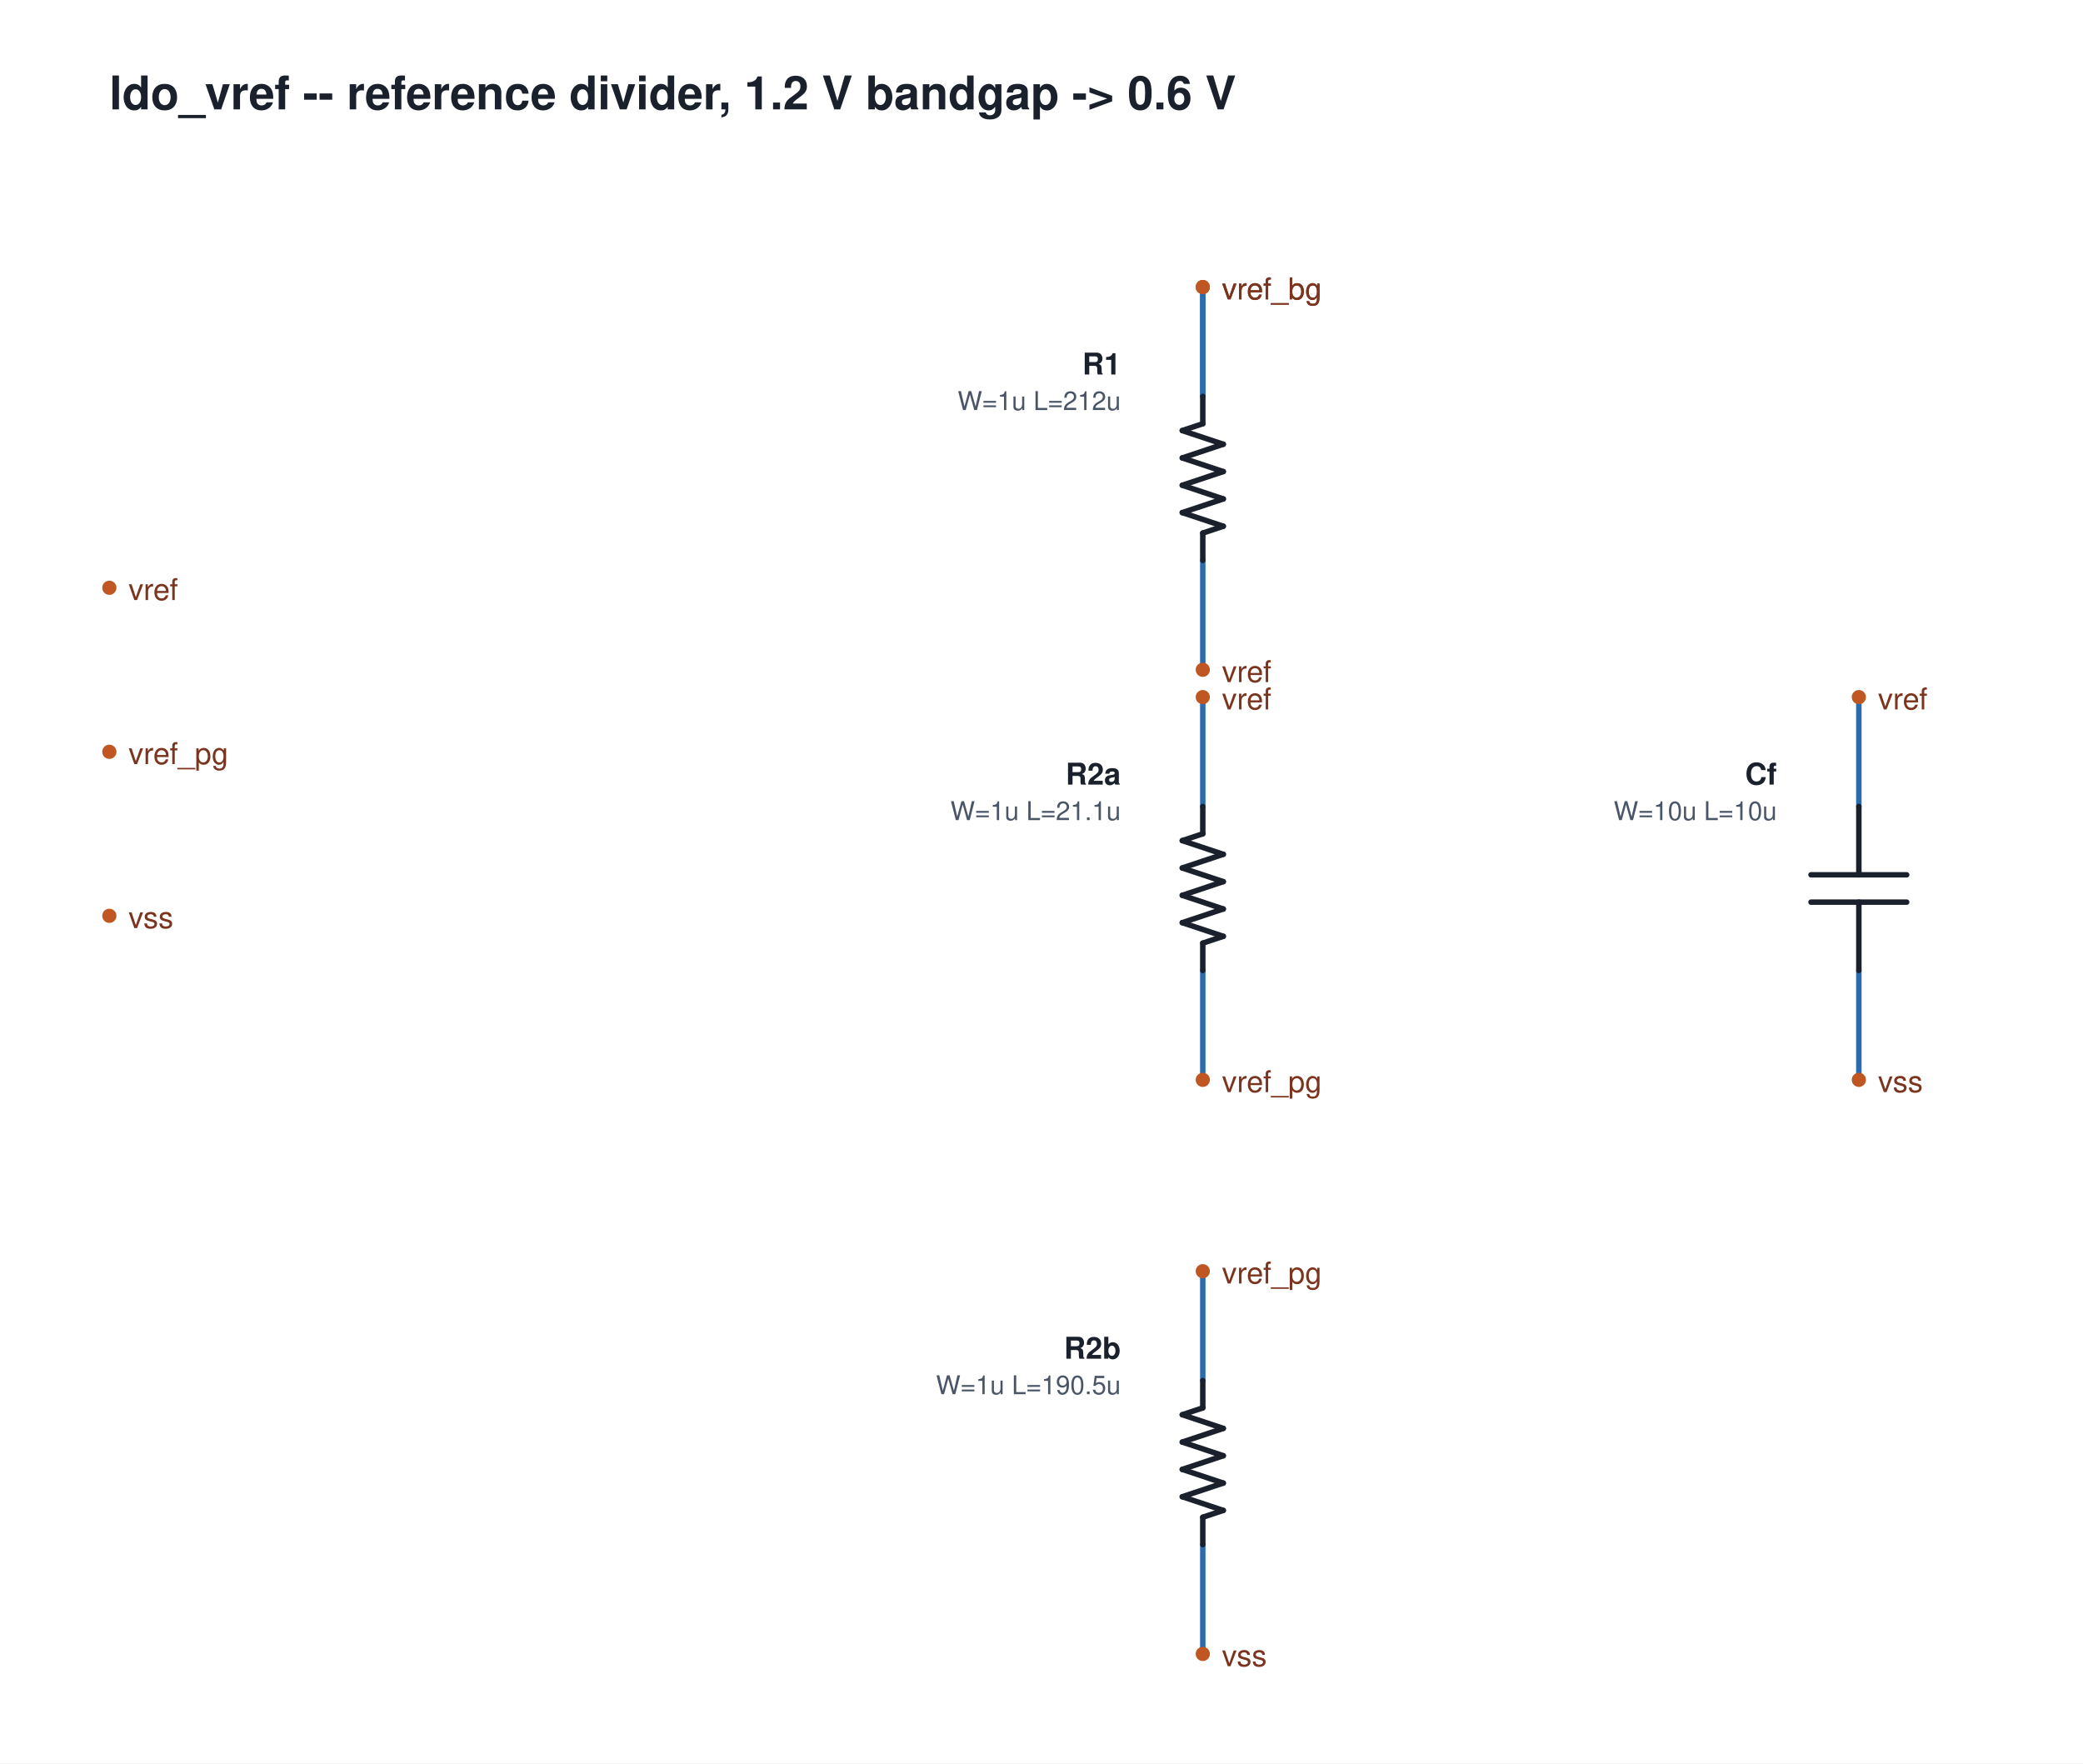
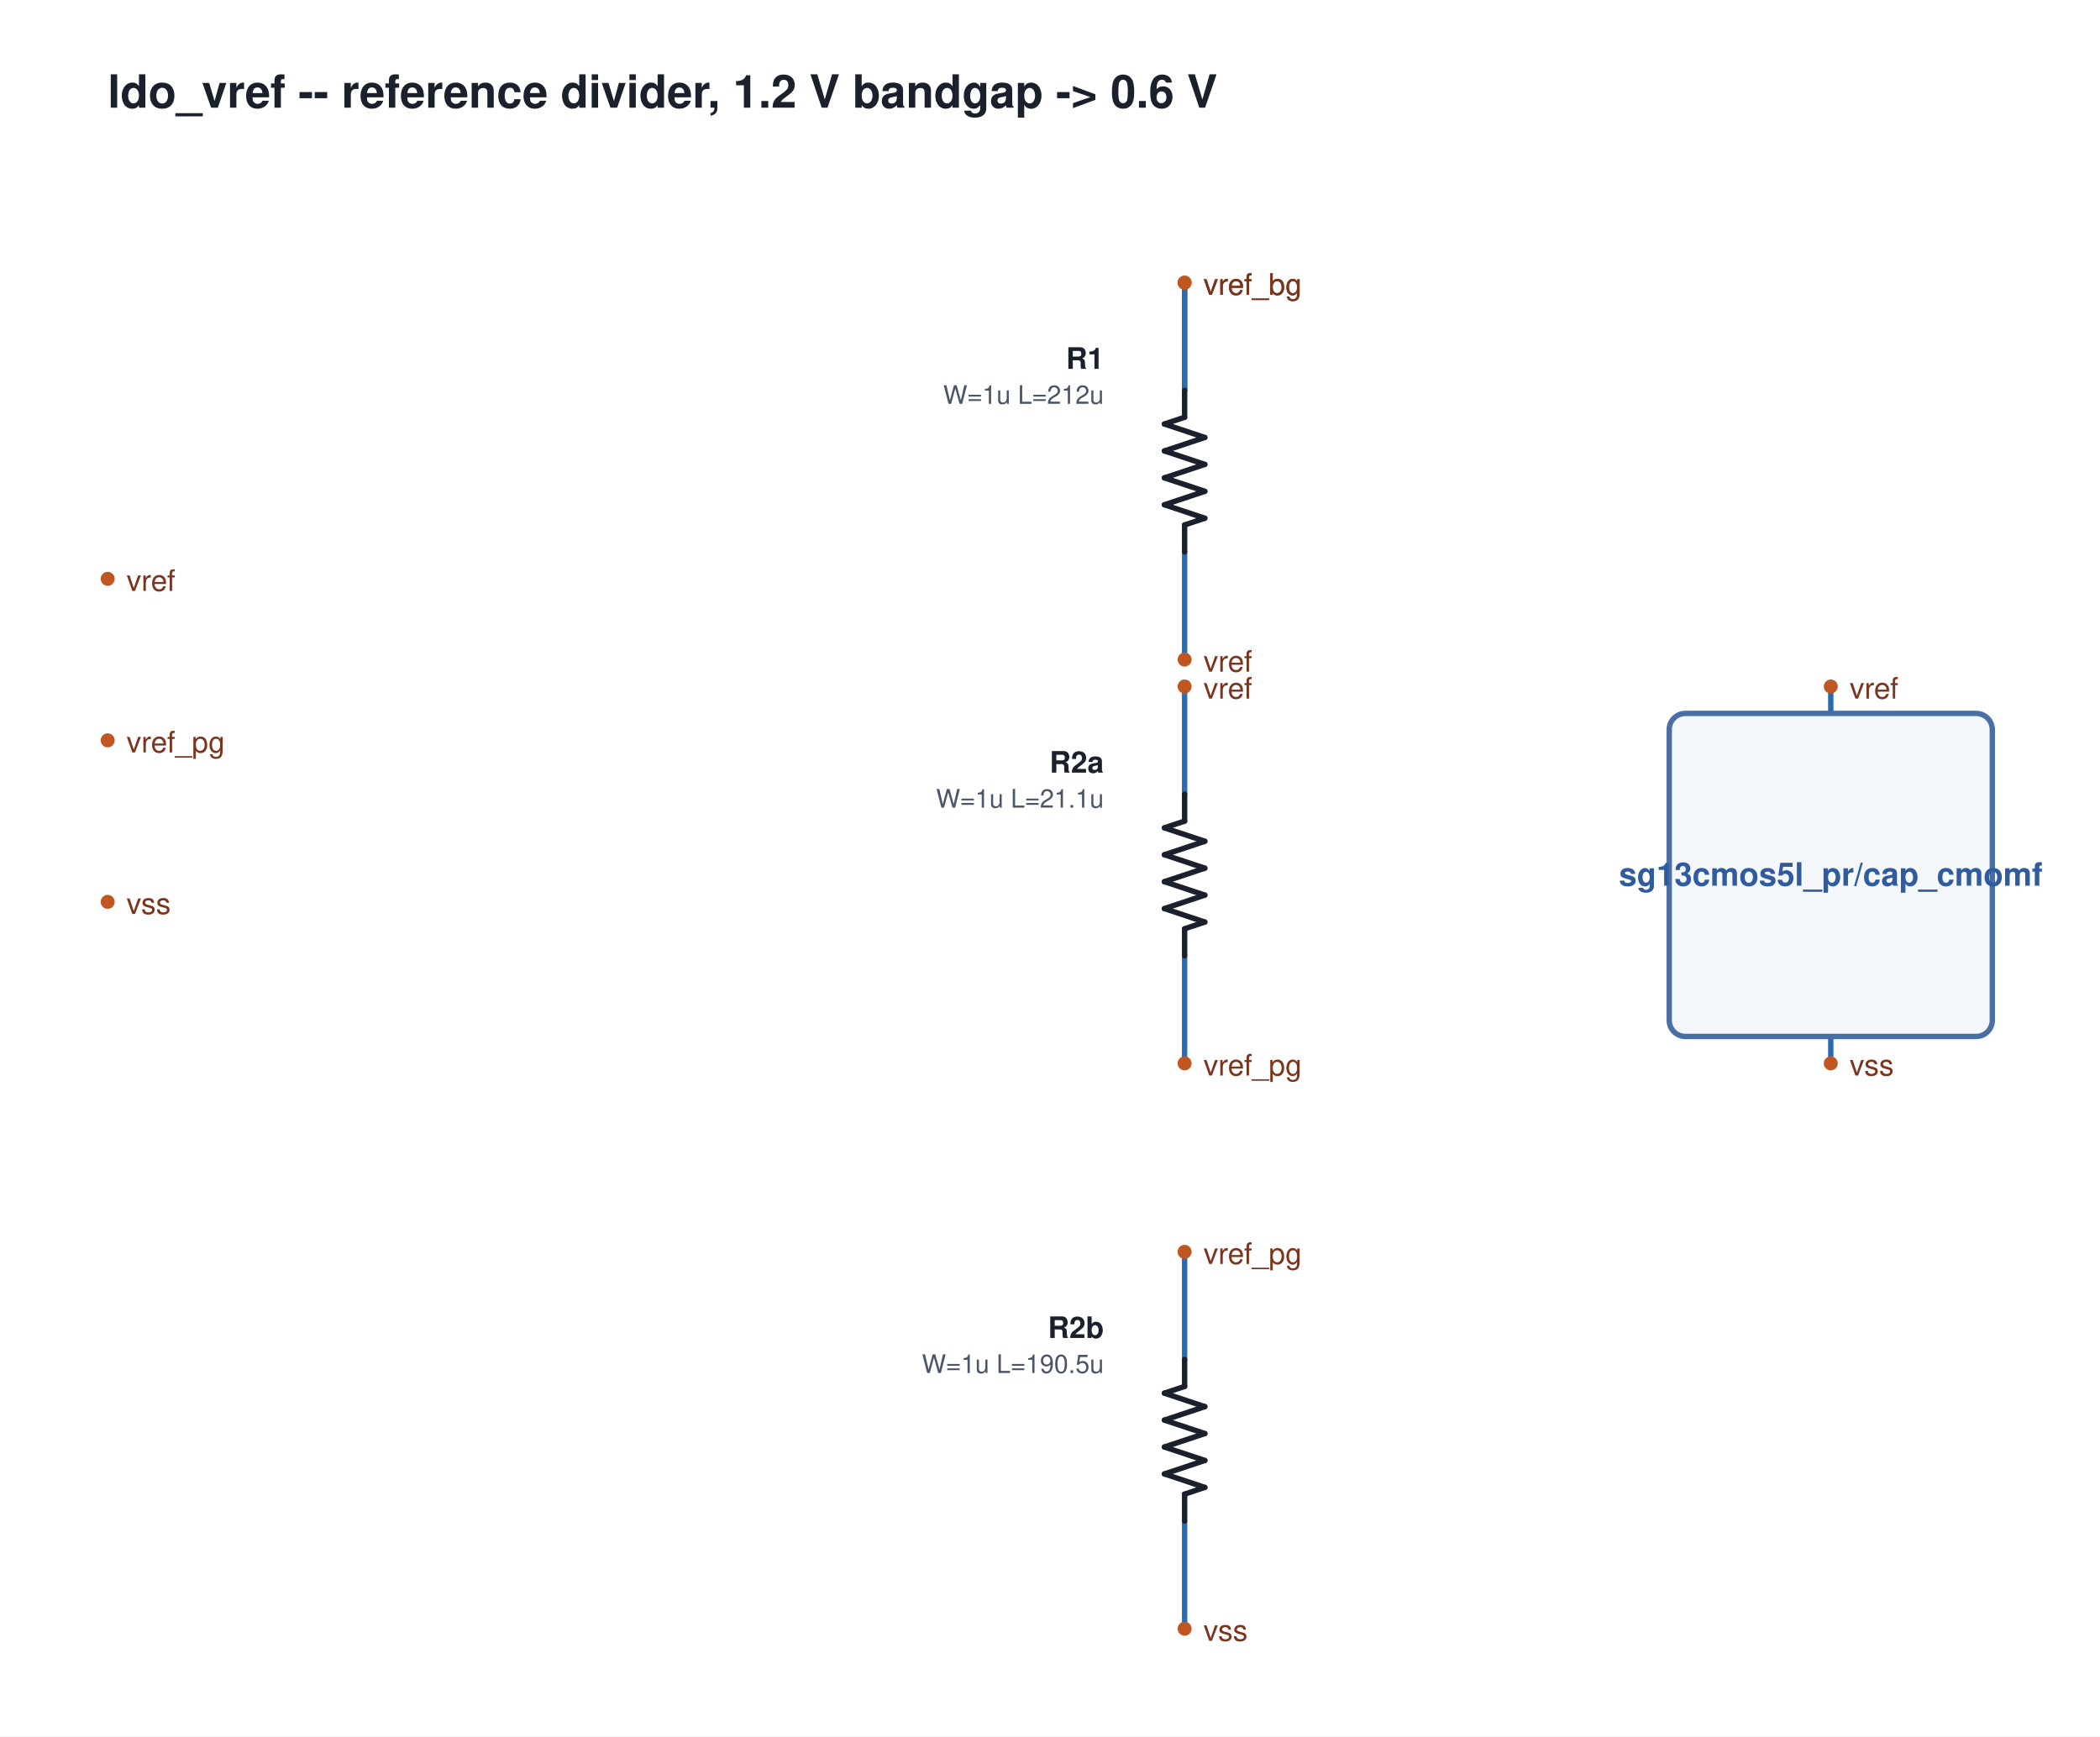
- <svg xmlns="http://www.w3.org/2000/svg" width="762" height="645" viewBox="-440 -375 762 645">
-   <rect x="-440.0" y="-375.0" width="762.0" height="645.0" fill="#ffffff" />
+ <svg xmlns="http://www.w3.org/2000/svg" width="780" height="645" viewBox="-440 -375 780 645">
+   <rect x="-440.0" y="-375.0" width="780.0" height="645.0" fill="#ffffff" />
  <line x1="0.0" y1="-230.0" x2="0.0" y2="-270.0" stroke="#2b6cb0" stroke-width="2" stroke-linecap="round" />
  <line x1="0.0" y1="-170.0" x2="0.0" y2="-130.0" stroke="#2b6cb0" stroke-width="2" stroke-linecap="round" />
  <line x1="0.0" y1="-80.0" x2="0.0" y2="-120.0" stroke="#2b6cb0" stroke-width="2" stroke-linecap="round" />
  <line x1="0.0" y1="-20.0" x2="0.0" y2="20.0" stroke="#2b6cb0" stroke-width="2" stroke-linecap="round" />
  <line x1="0.0" y1="130.0" x2="0.0" y2="90.0" stroke="#2b6cb0" stroke-width="2" stroke-linecap="round" />
  <line x1="0.0" y1="190.0" x2="0.0" y2="230.0" stroke="#2b6cb0" stroke-width="2" stroke-linecap="round" />
  <line x1="240.0" y1="-80.0" x2="240.0" y2="-120.0" stroke="#2b6cb0" stroke-width="2" stroke-linecap="round" />
  <line x1="240.0" y1="-20.0" x2="240.0" y2="20.0" stroke="#2b6cb0" stroke-width="2" stroke-linecap="round" />
  <line x1="0.0" y1="-230.0" x2="0.0" y2="-270.0" stroke="#2b6cb0" stroke-width="2" stroke-linecap="round" />
  <line x1="0.0" y1="-180.0" x2="0.0" y2="-170.0" stroke="#1a202c" stroke-width="2" stroke-linecap="round" />
  <line x1="0.0" y1="-180.0" x2="7.5" y2="-182.5" stroke="#1a202c" stroke-width="2" stroke-linecap="round" />
  <line x1="-7.5" y1="-187.5" x2="7.5" y2="-182.5" stroke="#1a202c" stroke-width="2" stroke-linecap="round" />
  <line x1="-7.5" y1="-187.5" x2="7.5" y2="-192.5" stroke="#1a202c" stroke-width="2" stroke-linecap="round" />
  <line x1="-7.5" y1="-197.5" x2="7.5" y2="-192.5" stroke="#1a202c" stroke-width="2" stroke-linecap="round" />
  <line x1="-7.5" y1="-197.5" x2="7.5" y2="-202.5" stroke="#1a202c" stroke-width="2" stroke-linecap="round" />
  <line x1="-7.5" y1="-207.5" x2="7.5" y2="-202.5" stroke="#1a202c" stroke-width="2" stroke-linecap="round" />
  <line x1="-7.5" y1="-207.5" x2="7.5" y2="-212.5" stroke="#1a202c" stroke-width="2" stroke-linecap="round" />
  <line x1="-7.5" y1="-217.5" x2="7.5" y2="-212.5" stroke="#1a202c" stroke-width="2" stroke-linecap="round" />
  <line x1="-7.5" y1="-217.5" x2="0.0" y2="-220.0" stroke="#1a202c" stroke-width="2" stroke-linecap="round" />
  <line x1="0.0" y1="-230.0" x2="0.0" y2="-220.0" stroke="#1a202c" stroke-width="2" stroke-linecap="round" />
  <text x="-30.0" y="-238.0" text-anchor="end" font-family="Helvetica,Arial,sans-serif" font-size="11" font-weight="bold" fill="#1a202c">R1</text>
  <text x="-30.0" y="-225.0" text-anchor="end" font-family="Helvetica,Arial,sans-serif" font-size="9.5" fill="#4a5568">W=1u L=212u</text>
  <circle cx="0.0" cy="-270.0" r="2.6" fill="#c05621" />
  <text x="7.0" y="-265.5" text-anchor="start" font-family="Helvetica,Arial,sans-serif" font-size="11" fill="#7b341e">vref_bg</text>
  <circle cx="0.0" cy="-130.0" r="2.6" fill="#c05621" />
  <text x="7.0" y="-125.5" text-anchor="start" font-family="Helvetica,Arial,sans-serif" font-size="11" fill="#7b341e">vref</text>
  <line x1="0.0" y1="-30.0" x2="0.0" y2="-20.0" stroke="#1a202c" stroke-width="2" stroke-linecap="round" />
  <line x1="0.0" y1="-30.0" x2="7.5" y2="-32.5" stroke="#1a202c" stroke-width="2" stroke-linecap="round" />
  <line x1="-7.5" y1="-37.5" x2="7.5" y2="-32.5" stroke="#1a202c" stroke-width="2" stroke-linecap="round" />
  <line x1="-7.5" y1="-37.5" x2="7.5" y2="-42.5" stroke="#1a202c" stroke-width="2" stroke-linecap="round" />
  <line x1="-7.5" y1="-47.5" x2="7.5" y2="-42.5" stroke="#1a202c" stroke-width="2" stroke-linecap="round" />
  <line x1="-7.5" y1="-47.5" x2="7.5" y2="-52.5" stroke="#1a202c" stroke-width="2" stroke-linecap="round" />
  <line x1="-7.5" y1="-57.5" x2="7.5" y2="-52.5" stroke="#1a202c" stroke-width="2" stroke-linecap="round" />
  <line x1="-7.5" y1="-57.5" x2="7.5" y2="-62.5" stroke="#1a202c" stroke-width="2" stroke-linecap="round" />
  <line x1="-7.5" y1="-67.5" x2="7.5" y2="-62.5" stroke="#1a202c" stroke-width="2" stroke-linecap="round" />
  <line x1="-7.5" y1="-67.5" x2="0.0" y2="-70.0" stroke="#1a202c" stroke-width="2" stroke-linecap="round" />
  <line x1="0.0" y1="-80.0" x2="0.0" y2="-70.0" stroke="#1a202c" stroke-width="2" stroke-linecap="round" />
  <text x="-30.0" y="-88.0" text-anchor="end" font-family="Helvetica,Arial,sans-serif" font-size="11" font-weight="bold" fill="#1a202c">R2a</text>
  <text x="-30.0" y="-75.0" text-anchor="end" font-family="Helvetica,Arial,sans-serif" font-size="9.5" fill="#4a5568">W=1u L=21.1u</text>
  <circle cx="0.0" cy="-120.0" r="2.6" fill="#c05621" />
  <text x="7.0" y="-115.5" text-anchor="start" font-family="Helvetica,Arial,sans-serif" font-size="11" fill="#7b341e">vref</text>
  <circle cx="0.0" cy="20.0" r="2.6" fill="#c05621" />
  <text x="7.0" y="24.5" text-anchor="start" font-family="Helvetica,Arial,sans-serif" font-size="11" fill="#7b341e">vref_pg</text>
  <line x1="0.0" y1="180.0" x2="0.0" y2="190.0" stroke="#1a202c" stroke-width="2" stroke-linecap="round" />
  <line x1="0.0" y1="180.0" x2="7.5" y2="177.5" stroke="#1a202c" stroke-width="2" stroke-linecap="round" />
  <line x1="-7.5" y1="172.5" x2="7.5" y2="177.5" stroke="#1a202c" stroke-width="2" stroke-linecap="round" />
  <line x1="-7.5" y1="172.5" x2="7.5" y2="167.5" stroke="#1a202c" stroke-width="2" stroke-linecap="round" />
  <line x1="-7.5" y1="162.5" x2="7.5" y2="167.5" stroke="#1a202c" stroke-width="2" stroke-linecap="round" />
  <line x1="-7.5" y1="162.5" x2="7.5" y2="157.5" stroke="#1a202c" stroke-width="2" stroke-linecap="round" />
  <line x1="-7.5" y1="152.5" x2="7.5" y2="157.5" stroke="#1a202c" stroke-width="2" stroke-linecap="round" />
  <line x1="-7.5" y1="152.5" x2="7.5" y2="147.5" stroke="#1a202c" stroke-width="2" stroke-linecap="round" />
  <line x1="-7.5" y1="142.5" x2="7.5" y2="147.5" stroke="#1a202c" stroke-width="2" stroke-linecap="round" />
  <line x1="-7.5" y1="142.5" x2="0.0" y2="140.0" stroke="#1a202c" stroke-width="2" stroke-linecap="round" />
  <line x1="0.0" y1="130.0" x2="0.0" y2="140.0" stroke="#1a202c" stroke-width="2" stroke-linecap="round" />
  <text x="-30.0" y="122.0" text-anchor="end" font-family="Helvetica,Arial,sans-serif" font-size="11" font-weight="bold" fill="#1a202c">R2b</text>
  <text x="-30.0" y="135.0" text-anchor="end" font-family="Helvetica,Arial,sans-serif" font-size="9.5" fill="#4a5568">W=1u L=190.5u</text>
  <circle cx="0.0" cy="90.0" r="2.6" fill="#c05621" />
  <text x="7.0" y="94.5" text-anchor="start" font-family="Helvetica,Arial,sans-serif" font-size="11" fill="#7b341e">vref_pg</text>
  <circle cx="0.0" cy="230.0" r="2.6" fill="#c05621" />
  <text x="7.0" y="234.5" text-anchor="start" font-family="Helvetica,Arial,sans-serif" font-size="11" fill="#7b341e">vss</text>
-   <line x1="222.5" y1="-55.0" x2="257.5" y2="-55.0" stroke="#1a202c" stroke-width="2" stroke-linecap="round" />
-   <line x1="222.5" y1="-45.0" x2="257.5" y2="-45.0" stroke="#1a202c" stroke-width="2" stroke-linecap="round" />
-   <line x1="240.0" y1="-80.0" x2="240.0" y2="-55.0" stroke="#1a202c" stroke-width="2" stroke-linecap="round" />
-   <line x1="240.0" y1="-45.0" x2="240.0" y2="-20.0" stroke="#1a202c" stroke-width="2" stroke-linecap="round" />
-   <text x="210.0" y="-88.0" text-anchor="end" font-family="Helvetica,Arial,sans-serif" font-size="11" font-weight="bold" fill="#1a202c">Cf</text>
-   <text x="210.0" y="-75.0" text-anchor="end" font-family="Helvetica,Arial,sans-serif" font-size="9.5" fill="#4a5568">W=10u L=10u</text>
+   <rect x="180.0" y="-110.0" width="120" height="120" rx="6" fill="#f4f7fb" stroke="#4a6fa5" stroke-width="2" />
+   <text x="240.0" y="-46.0" text-anchor="middle" font-family="Helvetica,Arial,sans-serif" font-size="12" font-weight="bold" fill="#2f5c9e">sg13cmos5l_pr/cap_cmomf</text>
  <circle cx="240.0" cy="-120.0" r="2.6" fill="#c05621" />
  <text x="247.0" y="-115.5" text-anchor="start" font-family="Helvetica,Arial,sans-serif" font-size="11" fill="#7b341e">vref</text>
  <circle cx="240.0" cy="20.0" r="2.6" fill="#c05621" />
  <text x="247.0" y="24.5" text-anchor="start" font-family="Helvetica,Arial,sans-serif" font-size="11" fill="#7b341e">vss</text>
  <circle cx="0.0" cy="-270.0" r="2.6" fill="#c05621" />
  <text x="7.0" y="-265.5" text-anchor="start" font-family="Helvetica,Arial,sans-serif" font-size="11" fill="#7b341e">vref_bg</text>
  <circle cx="-400.0" cy="-160.0" r="2.6" fill="#c05621" />
  <text x="-393.0" y="-155.5" text-anchor="start" font-family="Helvetica,Arial,sans-serif" font-size="11" fill="#7b341e">vref</text>
  <circle cx="-400.0" cy="-100.0" r="2.6" fill="#c05621" />
  <text x="-393.0" y="-95.5" text-anchor="start" font-family="Helvetica,Arial,sans-serif" font-size="11" fill="#7b341e">vref_pg</text>
  <circle cx="-400.0" cy="-40.0" r="2.6" fill="#c05621" />
  <text x="-393.0" y="-35.5" text-anchor="start" font-family="Helvetica,Arial,sans-serif" font-size="11" fill="#7b341e">vss</text>
  <text x="-400.0" y="-335.0" font-family="Helvetica,Arial,sans-serif" font-size="17.0" font-weight="bold" fill="#1a202c">ldo_vref -- reference divider, 1.2 V bandgap -&gt; 0.6 V</text>
</svg>
